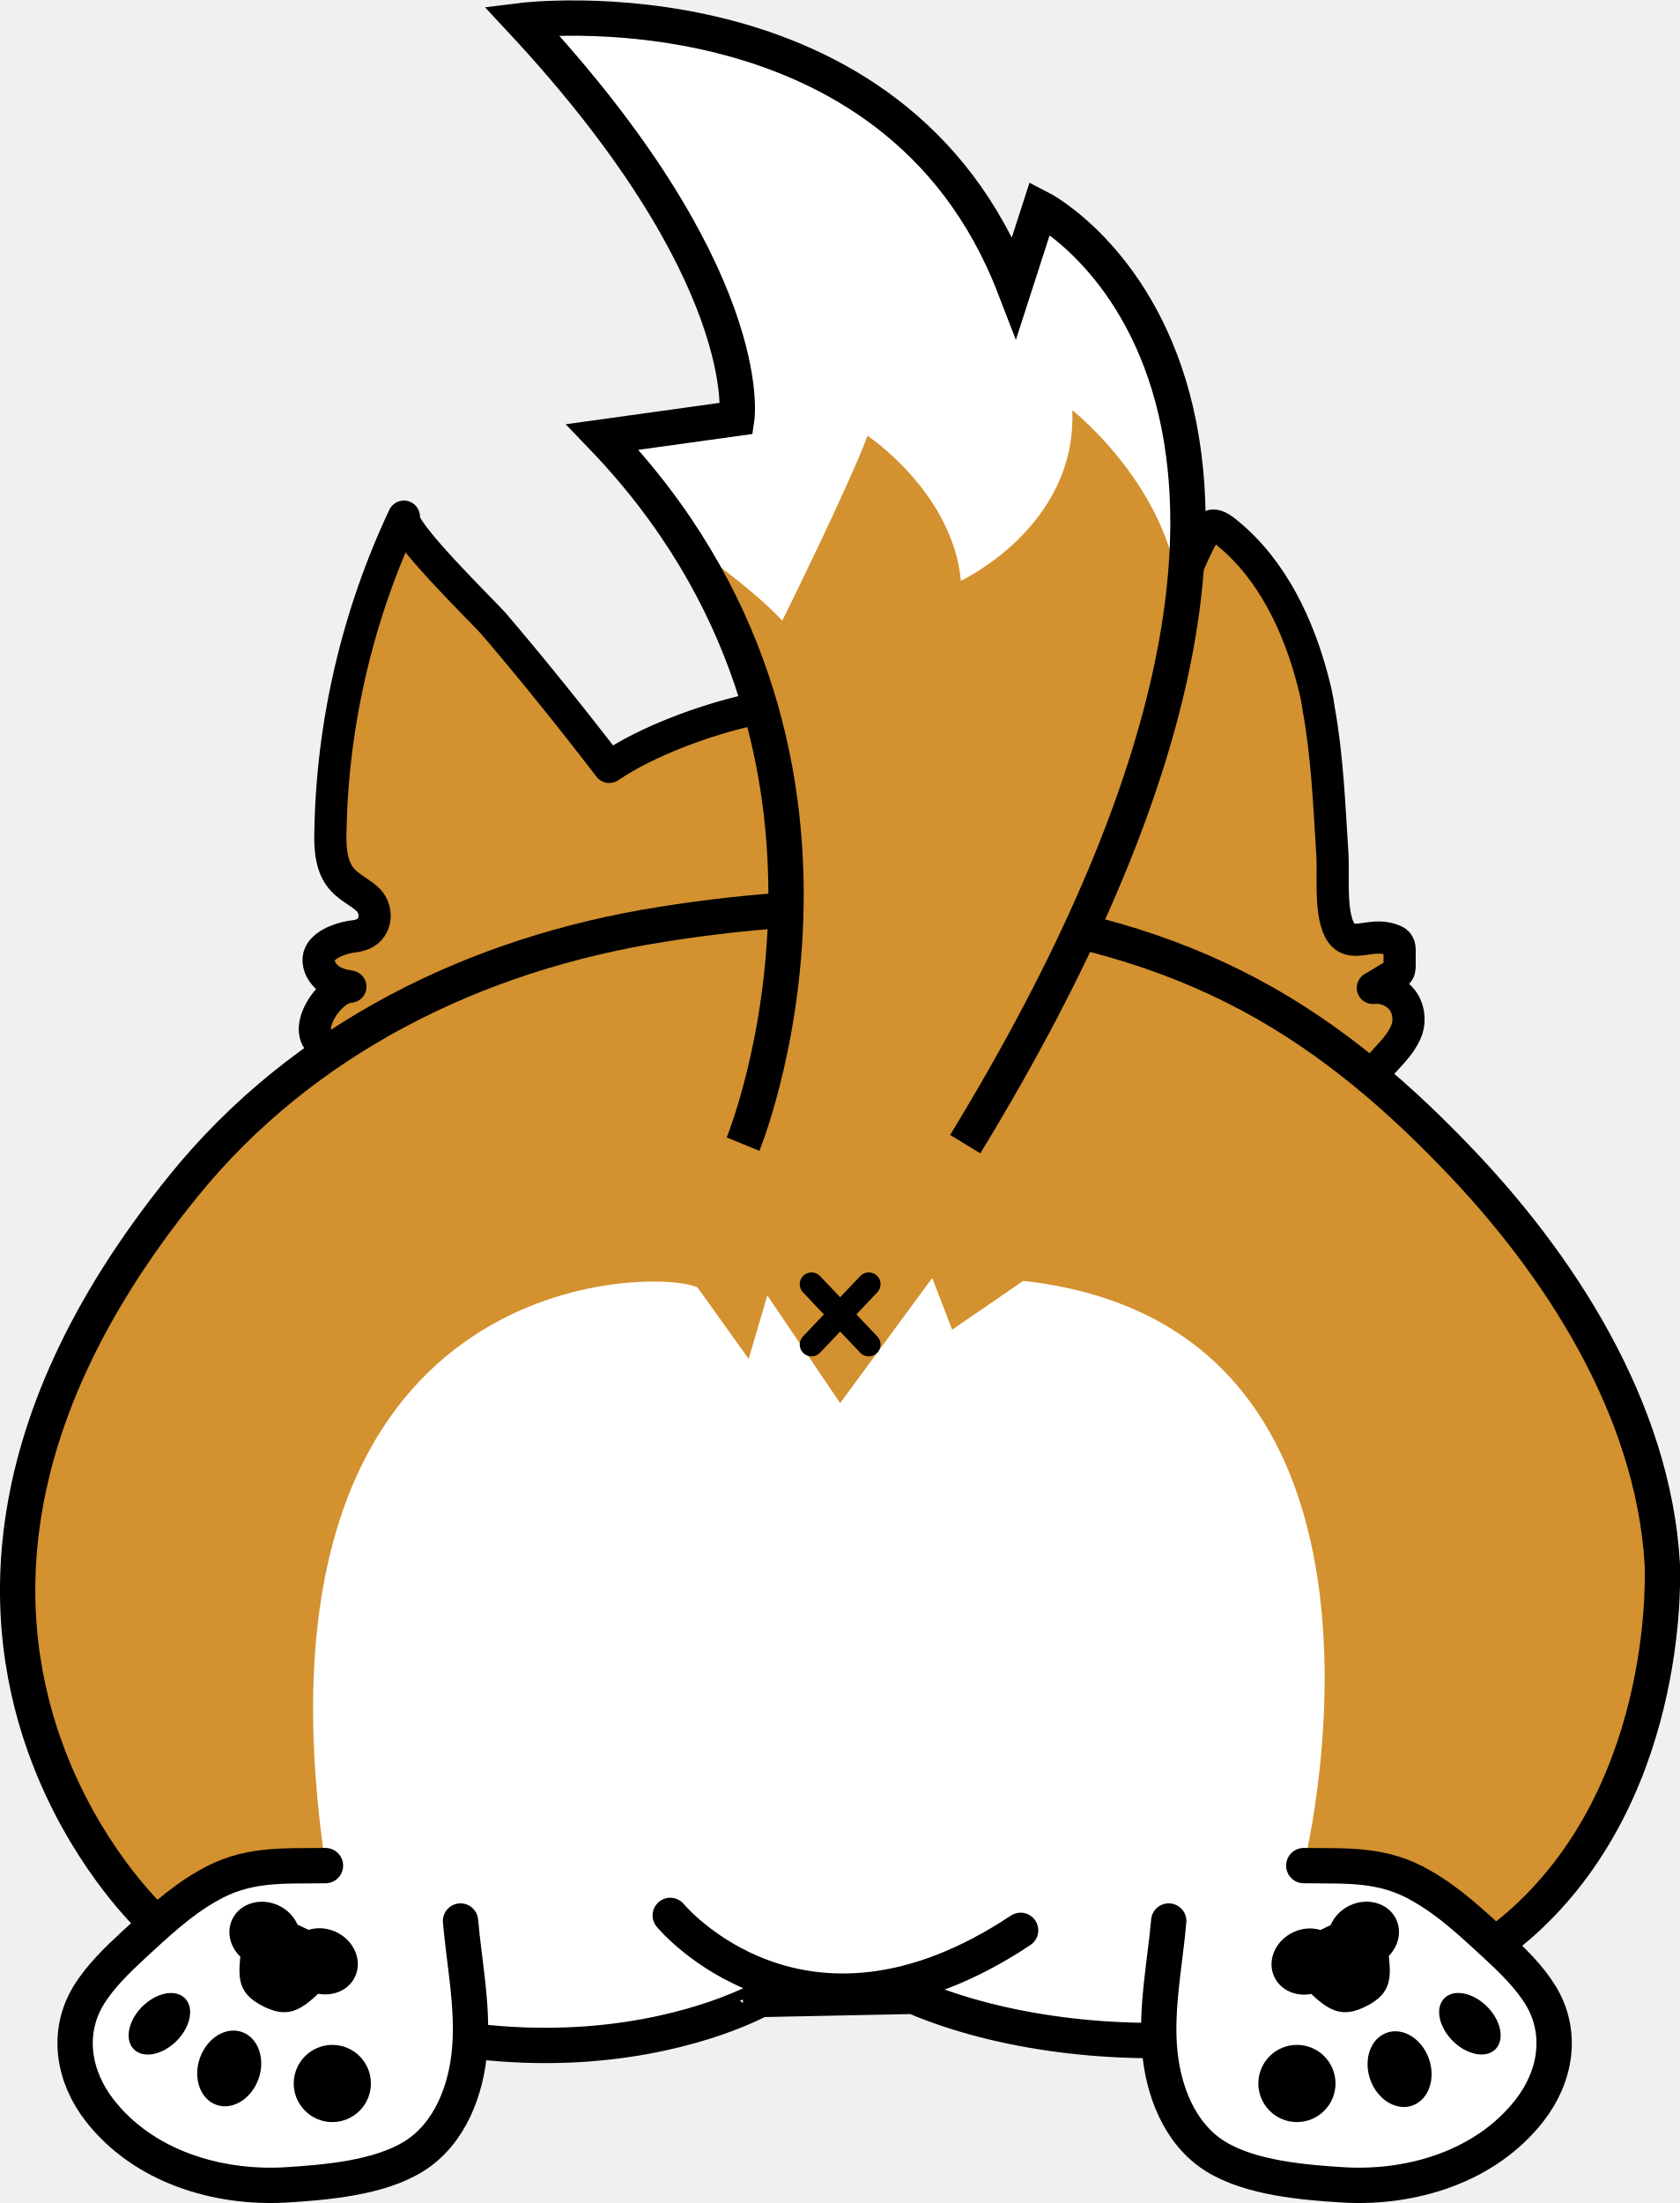
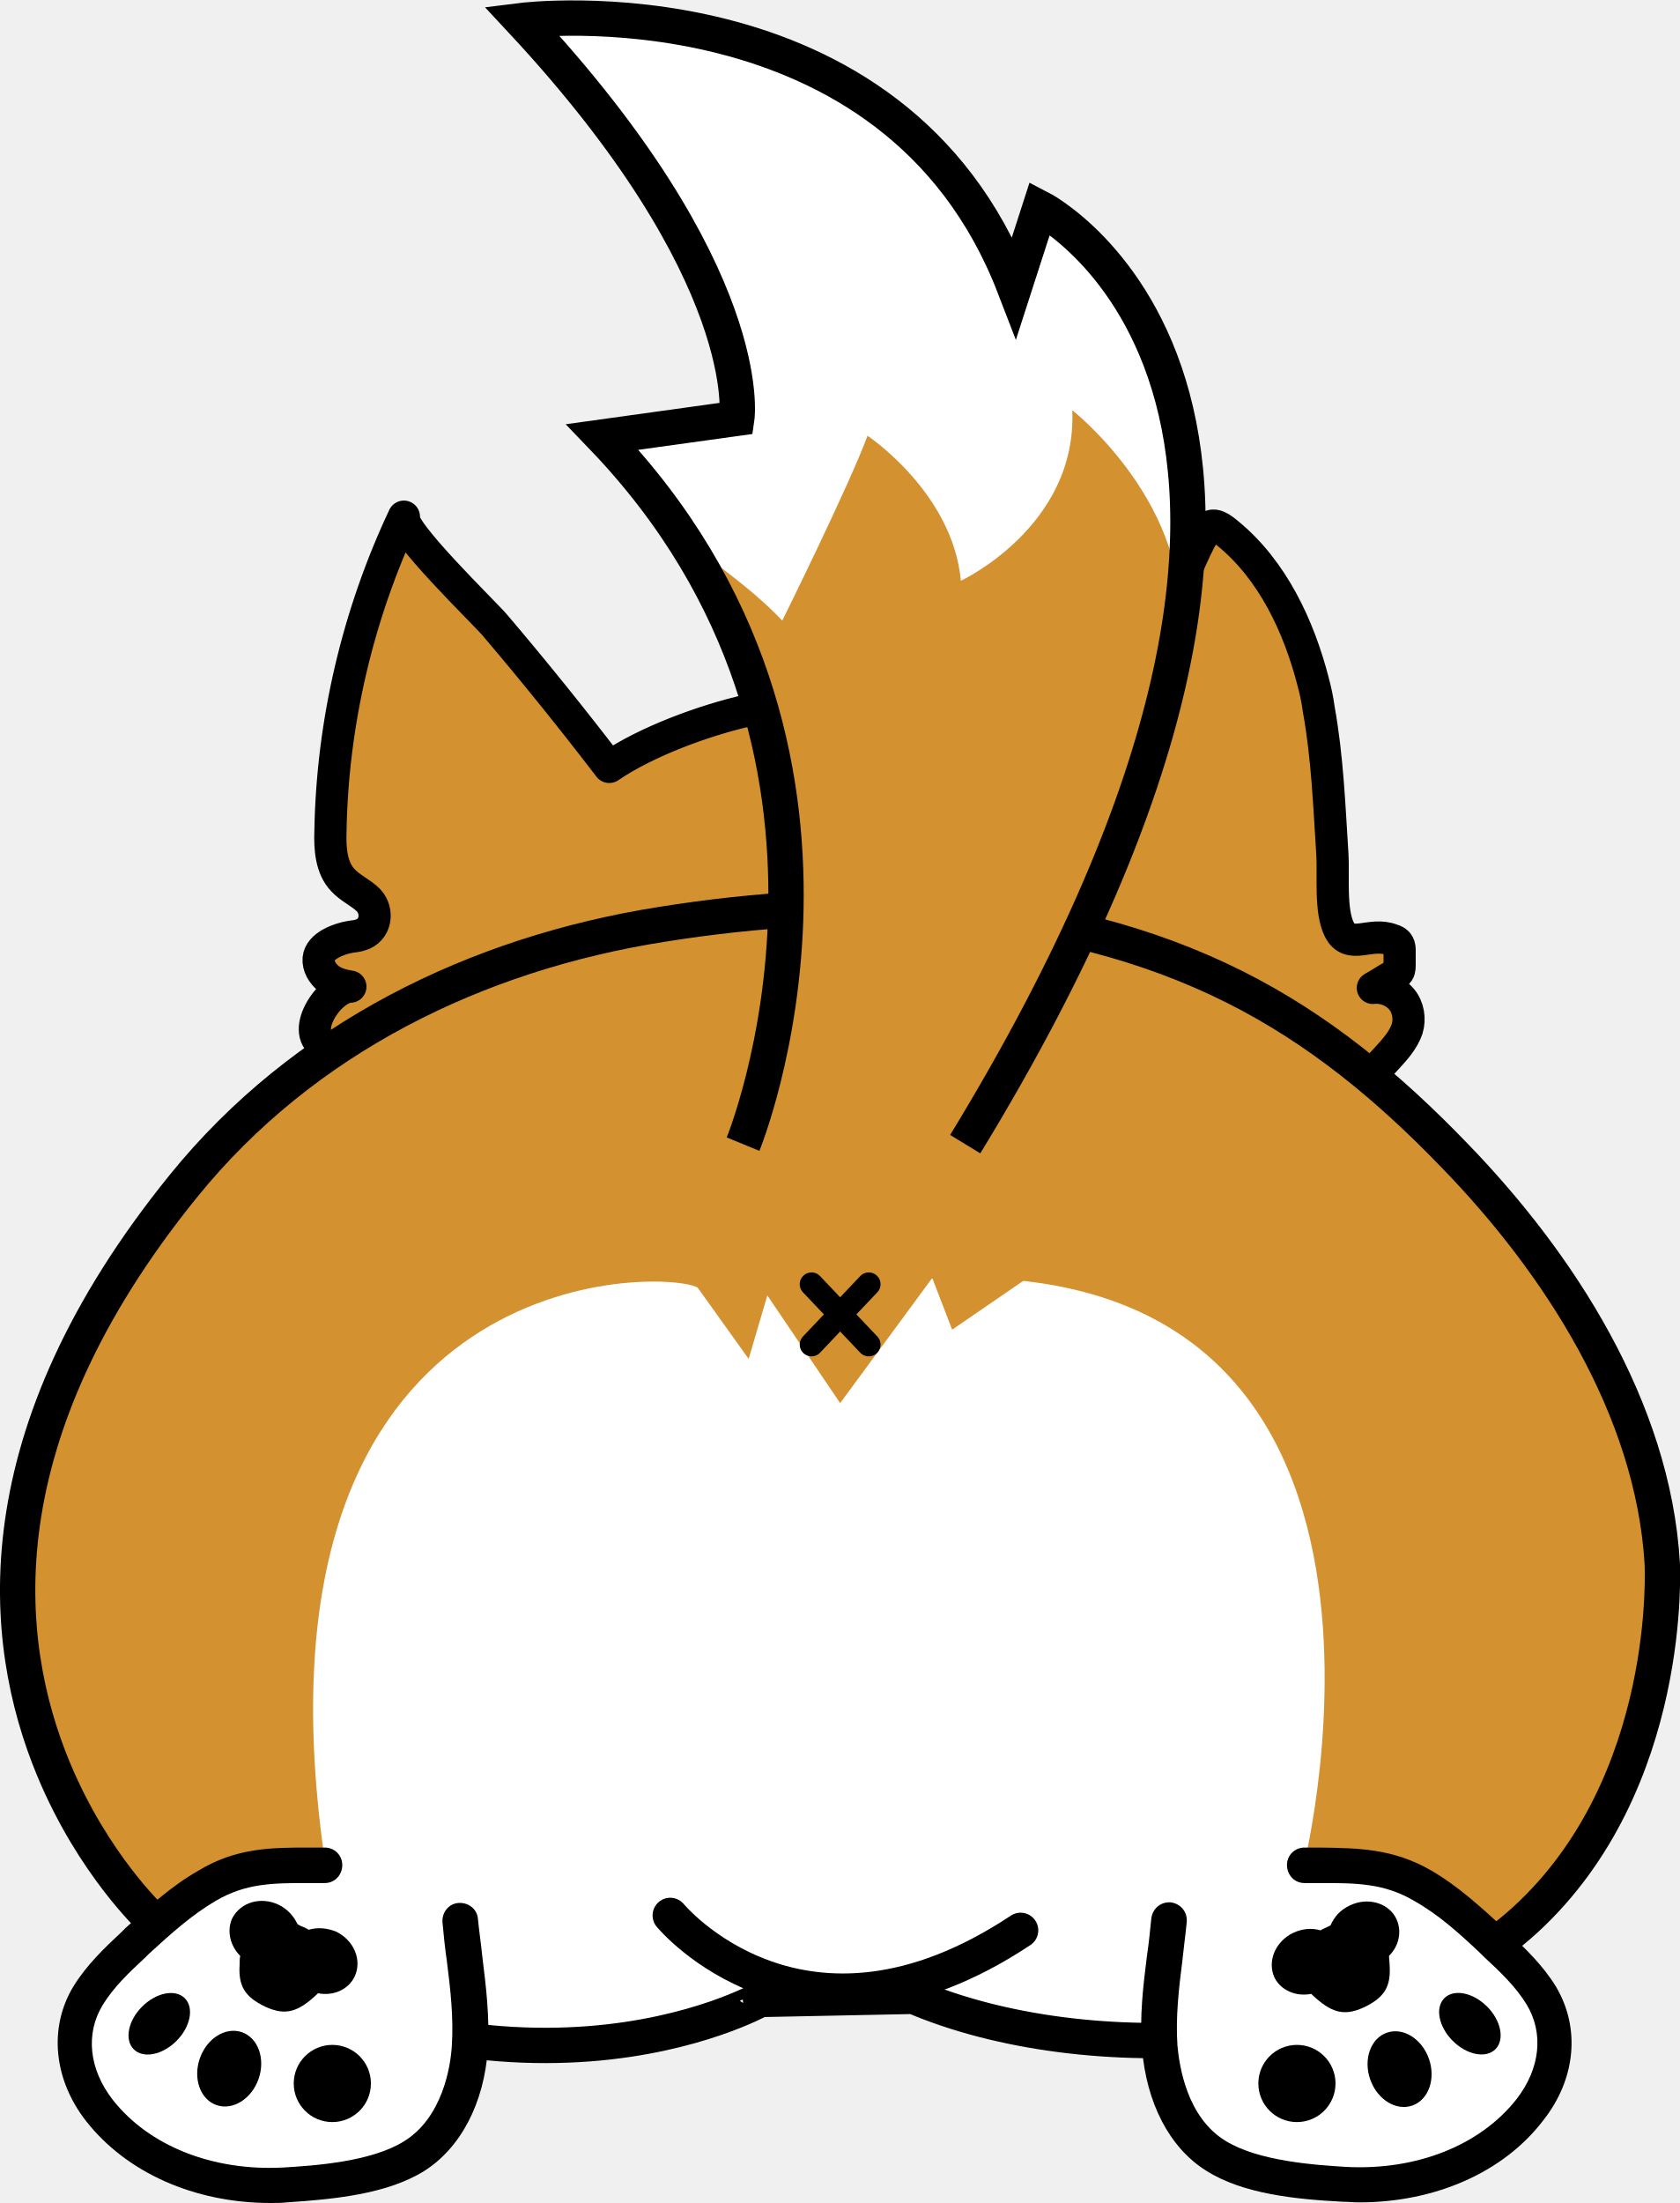
<svg xmlns="http://www.w3.org/2000/svg" version="1.1" id="Layer_1" x="0px" y="0px" viewBox="0 0 269.9 353.9" style="enable-background:new 0 0 269.9 353.9;" xml:space="preserve">
  <style type="text/css">
	.st0{fill:#D3912F;stroke:#000000;stroke-width:5.173;stroke-linecap:round;stroke-linejoin:round;stroke-miterlimit:10;}
- 	.st1{fill:#FFFFFF;}
- 	.st2{fill:#D3912F;}
- 	.st3{fill:none;stroke:#000000;stroke-width:5.676;stroke-linecap:round;stroke-linejoin:round;stroke-miterlimit:10;}
- 	.st4{fill:none;stroke:#000000;stroke-width:5.676;stroke-linecap:round;stroke-miterlimit:10;}
- 	.st5{fill:#FFFFFF;stroke:#000000;stroke-width:5.676;stroke-linecap:round;stroke-miterlimit:10;}
- 	.st6{fill:none;stroke:#000000;stroke-width:5.676;stroke-miterlimit:10;}
- 	.st7{fill:none;stroke:#000000;stroke-width:3.784;stroke-linecap:round;stroke-linejoin:round;stroke-miterlimit:10;}
+     
+ 	.st1{fill:#FFFFFF;
+     animation: swing .3s infinite ease-in-out;}
+     
+ 	.st2{fill:#D3912F;
+     animation: swing .3s infinite ease-in-out;}
+     
+ 	.st3{fill:none;stroke:#000000;stroke-width:5.676;stroke-linecap:round;stroke-linejoin:round;stroke-miterlimit:10;
+     animation: swing .3s infinite ease-in-out;}
+     
+ 	.st4{fill:none;stroke:#000000;stroke-width:5.676;stroke-linecap:round;stroke-miterlimit:10;
+     animation: swing .3s infinite ease-in-out;}
+     
+ 	.st5{fill:none;stroke:#000000;stroke-width:5.676;stroke-miterlimit:10;
+     animation: swing .3s infinite ease-in-out;
+     }
+     
+ 	.st6{fill:none;stroke:#000000;stroke-width:3.784;stroke-linecap:round;stroke-linejoin:round;stroke-miterlimit:10;
+     animation: swing .3s infinite ease-in-out;}
+     
+     #leftFoot {
+         animation: swing2 5s infinite ease-in-out;
+     }
+     
+     #rightFoot{
+     animation: antiswing2 5s infinite ease-in-out;
+     }
+     
+     @keyframes antiswing2 {
+         0%, 100% { transform: rotate(.3deg); }
+         50% { transform: rotate(-.3deg); }
+     }
+     
+     @keyframes swing2 {
+         0%, 100% { transform: rotate(-.3deg); }
+         50% { transform: rotate(.3deg); }
+     }
+ 
+     
+     @keyframes swing {
+         0%, 100% { transform: rotate(-.15deg); }
+         50% { transform: rotate(.15deg); }
+ 
</style>
  <path class="st0" d="M60,174.2c-1,1.1-3,0.3-3.5-1.1c-0.7-1.7,1.4-5.5-1.7-5c-0.8,0.1-1.6,0.2-2.4-0.1c-4.5-1.8,0.4-9.4,3.9-9.5  c-1.2-0.2-2.5-0.5-3.5-1.3s-1.7-2-1.6-3.2c0.2-2.1,3.3-3.2,5.1-3.5c0.5-0.1,1.1-0.1,1.6-0.3c2.5-0.7,3-3.8,1.3-5.6  c-1.2-1.2-2.9-1.9-4.1-3.2c-1.9-2-2.1-5.1-2-7.9c0.3-17.4,4.4-34.8,11.8-50.5c-1,2,13.1,15.6,14.6,17.4c6.3,7.4,12.5,15.1,18.4,22.8  c6-4.1,15.3-7.5,22.4-9.1c19.3-4.4,37.6-0.4,55.5,7c0.6,0.3,1.3,0.5,1.9,0.8c3.5-8.1,6.9-16.2,10.4-24.2c1.5-3.6,2.9-7.4,4.7-10.9  c1.4-2.6,2-3.2,4.5-1.1c7.2,5.9,11.4,14.9,13.7,23.8c0.4,1.5,0.7,2.9,0.9,4.4c1.4,7.7,1.7,15.6,2.2,23.4c0.2,3.3-0.4,9,1.1,12  c1.7,3.4,5,0.3,8.5,1.7c0.4,0.1,0.8,0.3,1,0.7c0.2,0.3,0.2,0.7,0.2,1.1c0,0.7,0,1.4,0,2.1c0,0.4,0,0.9-0.2,1.2s-0.5,0.5-0.9,0.7  c-1.1,0.6-2.1,1.3-3.2,1.9c1.7-0.2,3.5,0.5,4.6,1.8s1.4,3.2,0.9,4.8c-1.2,3.5-5.1,5.8-6.7,9.2" />
  <path class="st1" d="M24.4,308.3c0,0-9.4-8.7-15.8-24.1C0,263.5-3.1,230.7,29.5,190.5c56.8-70.1,161.3-36.9,161.3-36.9  s68.1,31.2,76.3,97.3c0,0,2,35.3-22,57.3c-24.1,22-70.7,24.1-98.3,12.3l-24.6,0.5C122.2,321.1,81.2,344.6,24.4,308.3z" />
  <g>
    <path class="st2" d="M112.4,206.9c0,0-0.4-0.1-1.2-0.4c-9.6-2.7-72.8-0.7-58.9,93.1l-27.9,8.6l-15.8-24l0.9-39.8l38.1-62.8   l103.7-2.7l82.4,12.8l27.7,65l3.6,11.5l-3.6,15.6l-21.1,28.6l-11.8-9.4l-19-3.3c0,0,25.5-101.9-64.1-94" />
    <polyline class="st2" points="112,206.7 120.3,218.3 123.3,208.1 135,225.4 149.8,205.3 153,213.6 165.1,205.3 172,197.5    114.9,197.5  " />
  </g>
  <path class="st2" d="M8.9,281.8c-1.1-2,0.6-7.9,0.9-10c1.2-8.2,3.2-16.4,6.2-24.2c8.9-23.5,25.9-40.9,48.9-50.9  c12.9-5.6,27.6-6.9,41.4-4.1c2,0.4,4.1,0.9,5.8,2c3.7,2.2,5.9,6.2,7.9,10.1c0.8-3.8,1.5-7.5,2.3-11.3c-0.7,2.6,10.6,15,12.6,17.7  l15.2-18.8l3.5,9.7l11.8-8.6c0,0,77-5.7,98.1,76.9c0,0,18.9-60.3-59.7-108.6c-26.7-16.4-50.9-16.2-72.5-16  c-58.2,0.4-95.7,38.4-95.7,38.4S-15.3,234.9,8.9,281.8z" />
  <path class="st3" d="M24.4,308.3c0,0-9.4-8.7-15.8-24.1C0,263.5-3.1,230.7,29.5,190.5c19.2-23.7,47-37.3,76.8-42  c30.6-4.9,63.8-4.1,92,10c13.6,6.8,24.9,16.2,35.4,27.1c16.8,17.3,31.9,40.6,33.4,65.5c0,0,2,35.3-22,57.3  c-24.1,22-70.7,24.1-98.3,12.3l-24.6,0.5C122.2,321.1,81.2,344.6,24.4,308.3z" />
  <path class="st4" d="M107.7,307.7c0,0,21.2,25.7,56.3,2.4" />
-   <g>
-     <path class="st5" d="M52.3,299.7c-7,0.1-12.7-0.4-19,3.3c-4.4,2.5-8.1,6-11.8,9.4c-2.7,2.5-5.4,5.1-7.3,8.2c-3.6,6-2.4,13,1.8,18.4   c7,9,18.8,12.6,29.8,12c6.5-0.4,15.1-1.1,20.7-4.6c5.8-3.6,8.5-10.7,9-17.5s-0.9-13.5-1.5-20.3" />
-     <circle cx="53.4" cy="334.7" r="6.2" />
-     <ellipse transform="matrix(0.3296 -0.9441 0.9441 0.3296 -289.0551 257.5942)" cx="36.9" cy="332.3" rx="6.2" ry="5" />
-     <ellipse transform="matrix(0.7071 -0.7071 0.7071 0.7071 -222.3688 113.3334)" cx="25.6" cy="325.1" rx="5.8" ry="3.9" />
+   <g id="leftFoot">
+     <path class="st1" d="M74,308.6l-21.7-8.9c-7,0.1-12.7-0.4-19,3.3c-4.4,2.5-8.1,6-11.8,9.4c-2.7,2.5-5.4,5.1-7.3,8.2   c-3.6,6-2.4,13,1.8,18.4c7,9,18.8,12.6,29.8,12c6.5-0.4,15.1-1.1,20.7-4.6c5.8-3.6,8.5-10.7,9-17.5S74.6,315.4,74,308.6z" />
    <g>
-       <ellipse transform="matrix(0.4272 -0.9042 0.9042 0.4272 -255.2399 227.3039)" cx="51.8" cy="315.1" rx="5.2" ry="5.8" />
-       <ellipse transform="matrix(0.4272 -0.9042 0.9042 0.4272 -256.6672 216.5618)" cx="42.6" cy="310.8" rx="5.2" ry="5.8" />
-       <path d="M38.5,315.8c0.2-3,0.2-6.9,8.7-2.9c6,2.8,5.9,5.5,3.7,7.6c-2.9,2.7-4.9,3.5-8.2,2C39.3,320.9,38.3,319.1,38.5,315.8z" />
-       <ellipse transform="matrix(0.4272 -0.9042 0.9042 0.4272 -254.452 221.5606)" cx="47.6" cy="311.6" rx="2.3" ry="8.9" />
+       <path d="M77.5,314.3c-0.2-2-0.5-4-0.7-6c-0.1-1.6-1.5-2.7-3.1-2.6c-1.6,0.1-2.7,1.5-2.6,3.1c0.2,2.1,0.4,4.2,0.7,6.2    c0.6,4.7,1.1,9.2,0.8,13.7c-0.2,3.3-1.5,11.5-7.7,15.3c-5.3,3.3-14.4,3.9-19.4,4.2c-11.4,0.6-21.6-3.5-27.4-10.9    c-3.8-4.9-4.4-10.6-1.6-15.2c1.7-2.8,4.2-5.2,6.8-7.6l0.6-0.6c3.5-3.2,6.8-6.2,10.7-8.5c4.9-2.9,9.3-2.9,15-2.9c0.8,0,1.7,0,2.6,0    c1.6,0,2.8-1.3,2.8-2.9c0-1.6-1.3-2.8-2.8-2.8c0,0,0,0,0,0c-0.9,0-1.7,0-2.5,0c-6,0-11.7,0-17.8,3.7c-4.4,2.5-8.1,5.9-11.7,9.2    l-0.6,0.6c-2.9,2.7-5.7,5.4-7.8,8.8c-4,6.6-3.2,14.9,2,21.6c6.5,8.3,17.4,13.2,29.7,13.2c0.8,0,1.7,0,2.6-0.1c7.5-0.5,16-1.3,22-5    c5.9-3.7,9.7-10.9,10.3-19.7C78.7,324.1,78.1,319.1,77.5,314.3z" />
+       <circle cx="53.4" cy="334.7" r="6.2" />
+       <ellipse transform="matrix(0.3296 -0.9441 0.9441 0.3296 -289.0228 257.5335)" cx="36.8" cy="332.3" rx="6.2" ry="5" />
+       <ellipse transform="matrix(0.7071 -0.7071 0.7071 0.7071 -222.386 113.3323)" cx="25.6" cy="325.1" rx="5.8" ry="3.9" />
+       <path d="M49.6,310c-0.3-0.2-0.6-0.3-1-0.5c-0.3-0.1-0.5-0.2-0.8-0.4c-0.6-1.3-1.6-2.4-3-3.1c-2.9-1.4-6.2-0.4-7.5,2.2    c-0.9,2-0.3,4.4,1.3,6c-0.1,0.5-0.1,1-0.1,1.5c-0.2,3.3,0.8,5.1,4.2,6.7c3.3,1.5,5.3,0.7,8.2-2c0.1-0.1,0.2-0.2,0.2-0.2    c2.5,0.5,4.9-0.6,5.9-2.7c1.2-2.6-0.1-5.8-3-7.2C52.5,309.7,51,309.6,49.6,310z" />
    </g>
  </g>
  <path class="st2" d="M119.4,183.8c0,0,25.9-63.1-22.6-113.6l21.6-3c0,0,3.4-23.1-34.6-63.9c0,0,59.8-7.5,79.2,42.8l4.1-12.7  c0,0,60.8,31.1-12,150.4" />
-   <g>
-     <path class="st5" d="M209.5,299.7c7,0.1,12.7-0.4,19,3.3c4.4,2.5,8.1,6,11.8,9.4c2.7,2.5,5.4,5.1,7.3,8.2c3.6,6,2.4,13-1.8,18.4   c-7,9-18.8,12.6-29.8,12c-6.5-0.4-15.1-1.1-20.7-4.6c-5.8-3.6-8.5-10.7-9-17.5s0.9-13.5,1.5-20.3" />
-     <circle cx="208.4" cy="334.7" r="6.2" />
-     <ellipse transform="matrix(0.9441 -0.3296 0.3296 0.9441 -96.9938 92.7041)" cx="224.9" cy="332.4" rx="5" ry="6.2" />
-     <ellipse transform="matrix(0.7071 -0.7071 0.7071 0.7071 -160.703 262.2415)" cx="236.2" cy="325.1" rx="3.9" ry="5.8" />
-     <g>
-       <ellipse transform="matrix(0.9042 -0.4272 0.4272 0.9042 -114.4805 119.911)" cx="210" cy="315.1" rx="5.8" ry="5.2" />
-       <ellipse transform="matrix(0.9042 -0.4272 0.4272 0.9042 -111.7763 123.3839)" cx="219.1" cy="310.8" rx="5.8" ry="5.2" />
-       <path d="M223.3,315.8c-0.2-3-0.2-6.9-8.7-2.9c-6,2.8-5.9,5.5-3.7,7.6c2.9,2.7,4.9,3.5,8.2,2C222.5,320.9,223.5,319.1,223.3,315.8z    " />
-       <ellipse transform="matrix(0.9042 -0.4272 0.4272 0.9042 -112.587 121.3713)" cx="214.2" cy="311.6" rx="8.9" ry="2.3" />
+   <g id="rightFoot">
+     <path class="st1" d="M247.6,320.6c-1.9-3.1-4.6-5.7-7.3-8.2c-3.7-3.4-7.4-6.9-11.8-9.4c-6.3-3.7-12-3.2-19-3.3l-21.7,8.9   c-0.6,6.8-2,13.5-1.5,20.3s3.2,13.9,9,17.5c5.6,3.5,14.2,4.2,20.7,4.6c11,0.6,22.8-3,29.8-12C250,333.6,251.2,326.6,247.6,320.6z" />
+     <g class="foot">
+       <path d="M250,319.1c-2.1-3.4-4.9-6.1-7.8-8.8l-0.6-0.6c-3.6-3.3-7.3-6.7-11.6-9.2c-6.2-3.6-11.9-3.6-17.9-3.7c-0.8,0-1.7,0-2.5,0    c0,0,0,0,0,0c-1.5,0-2.8,1.2-2.8,2.8c0,1.6,1.2,2.9,2.8,2.9c0.9,0,1.7,0,2.6,0c5.7,0,10.2,0,15.1,2.9c3.9,2.2,7.2,5.2,10.6,8.4    l0.6,0.6c2.6,2.4,5.1,4.8,6.8,7.6c2.8,4.6,2.2,10.3-1.6,15.2c-5.8,7.4-16,11.5-27.4,10.9c-4.9-0.3-14.1-0.9-19.4-4.2    c-6.2-3.8-7.4-12-7.7-15.3c-0.3-4.5,0.2-9,0.8-13.7c0.2-2,0.5-4.1,0.7-6.2c0.1-1.6-1-2.9-2.6-3.1c-1.6-0.1-2.9,1-3.1,2.6    c-0.2,2-0.4,4-0.7,6c-0.6,4.8-1.2,9.7-0.8,14.8c0.7,8.8,4.4,16,10.3,19.7c6,3.8,14.5,4.6,22,5c0.9,0,1.7,0.1,2.6,0.1    c12.2,0,23.2-4.8,29.6-13.2C253.2,334,254,325.8,250,319.1z" />
+       <circle cx="208.4" cy="334.7" r="6.2" />
+       <ellipse transform="matrix(0.9441 -0.3296 0.3296 0.9441 -96.9931 92.7019)" cx="224.9" cy="332.4" rx="5" ry="6.2" />
+       <ellipse transform="matrix(0.7071 -0.7071 0.7071 0.7071 -160.7032 262.2335)" cx="236.2" cy="325.1" rx="3.9" ry="5.8" />
+       <path d="M210.7,320.3c0.1,0.1,0.1,0.1,0.2,0.2c2.9,2.7,4.9,3.5,8.2,2c3.4-1.6,4.4-3.4,4.2-6.7c0-0.5-0.1-1.1-0.1-1.6    c1.6-1.6,2.1-3.9,1.2-5.9c-1.2-2.6-4.6-3.6-7.5-2.2c-1.5,0.7-2.5,1.8-3.1,3.2c-0.2,0.1-0.4,0.2-0.6,0.3c-0.4,0.2-0.7,0.3-1,0.5    c-1.4-0.4-2.9-0.3-4.4,0.4c-2.9,1.4-4.2,4.6-3,7.2C205.8,319.7,208.2,320.8,210.7,320.3z" />
    </g>
  </g>
  <path class="st1" d="M110.2,87.1c0,0,10.1,6.8,15.5,12.6c0,0,10.8-21.8,13.7-29.7c0,0,13.7,9.1,15,23.3c0,0,18.7-8.7,17.9-27.4  c0,0,18,14.1,17.3,33.8c0,0,3.7-34.4-5.6-47.4s-17-19-17-19l-3.1,16.4c0,0-14.4-50.9-80.2-46.4c0,0,36,31.5,34.6,63.9l-19,2.7" />
-   <path class="st6" d="M119.4,183.8c0,0,25.9-63.1-22.6-113.6l21.6-3c0,0,3.4-23.1-34.6-63.9c0,0,59.8-7.5,79.2,42.8l4.1-12.7  c0,0,60.8,31.1-12,150.4" />
+   <path class="st5" d="M119.4,183.8c0,0,25.9-63.1-22.6-113.6l21.6-3c0,0,3.4-23.1-34.6-63.9c0,0,59.8-7.5,79.2,42.8l4.1-12.7  c0,0,60.8,31.1-12,150.4" />
  <path class="st2" d="M94.9,195" />
  <g>
-     <line class="st7" x1="139.6" y1="206.3" x2="130.4" y2="216" />
-     <line class="st7" x1="130.4" y1="206.3" x2="139.6" y2="216" />
+     <line class="st6" x1="139.6" y1="206.3" x2="130.4" y2="216" />
+     <line class="st6" x1="130.4" y1="206.3" x2="139.6" y2="216" />
  </g>
</svg>
